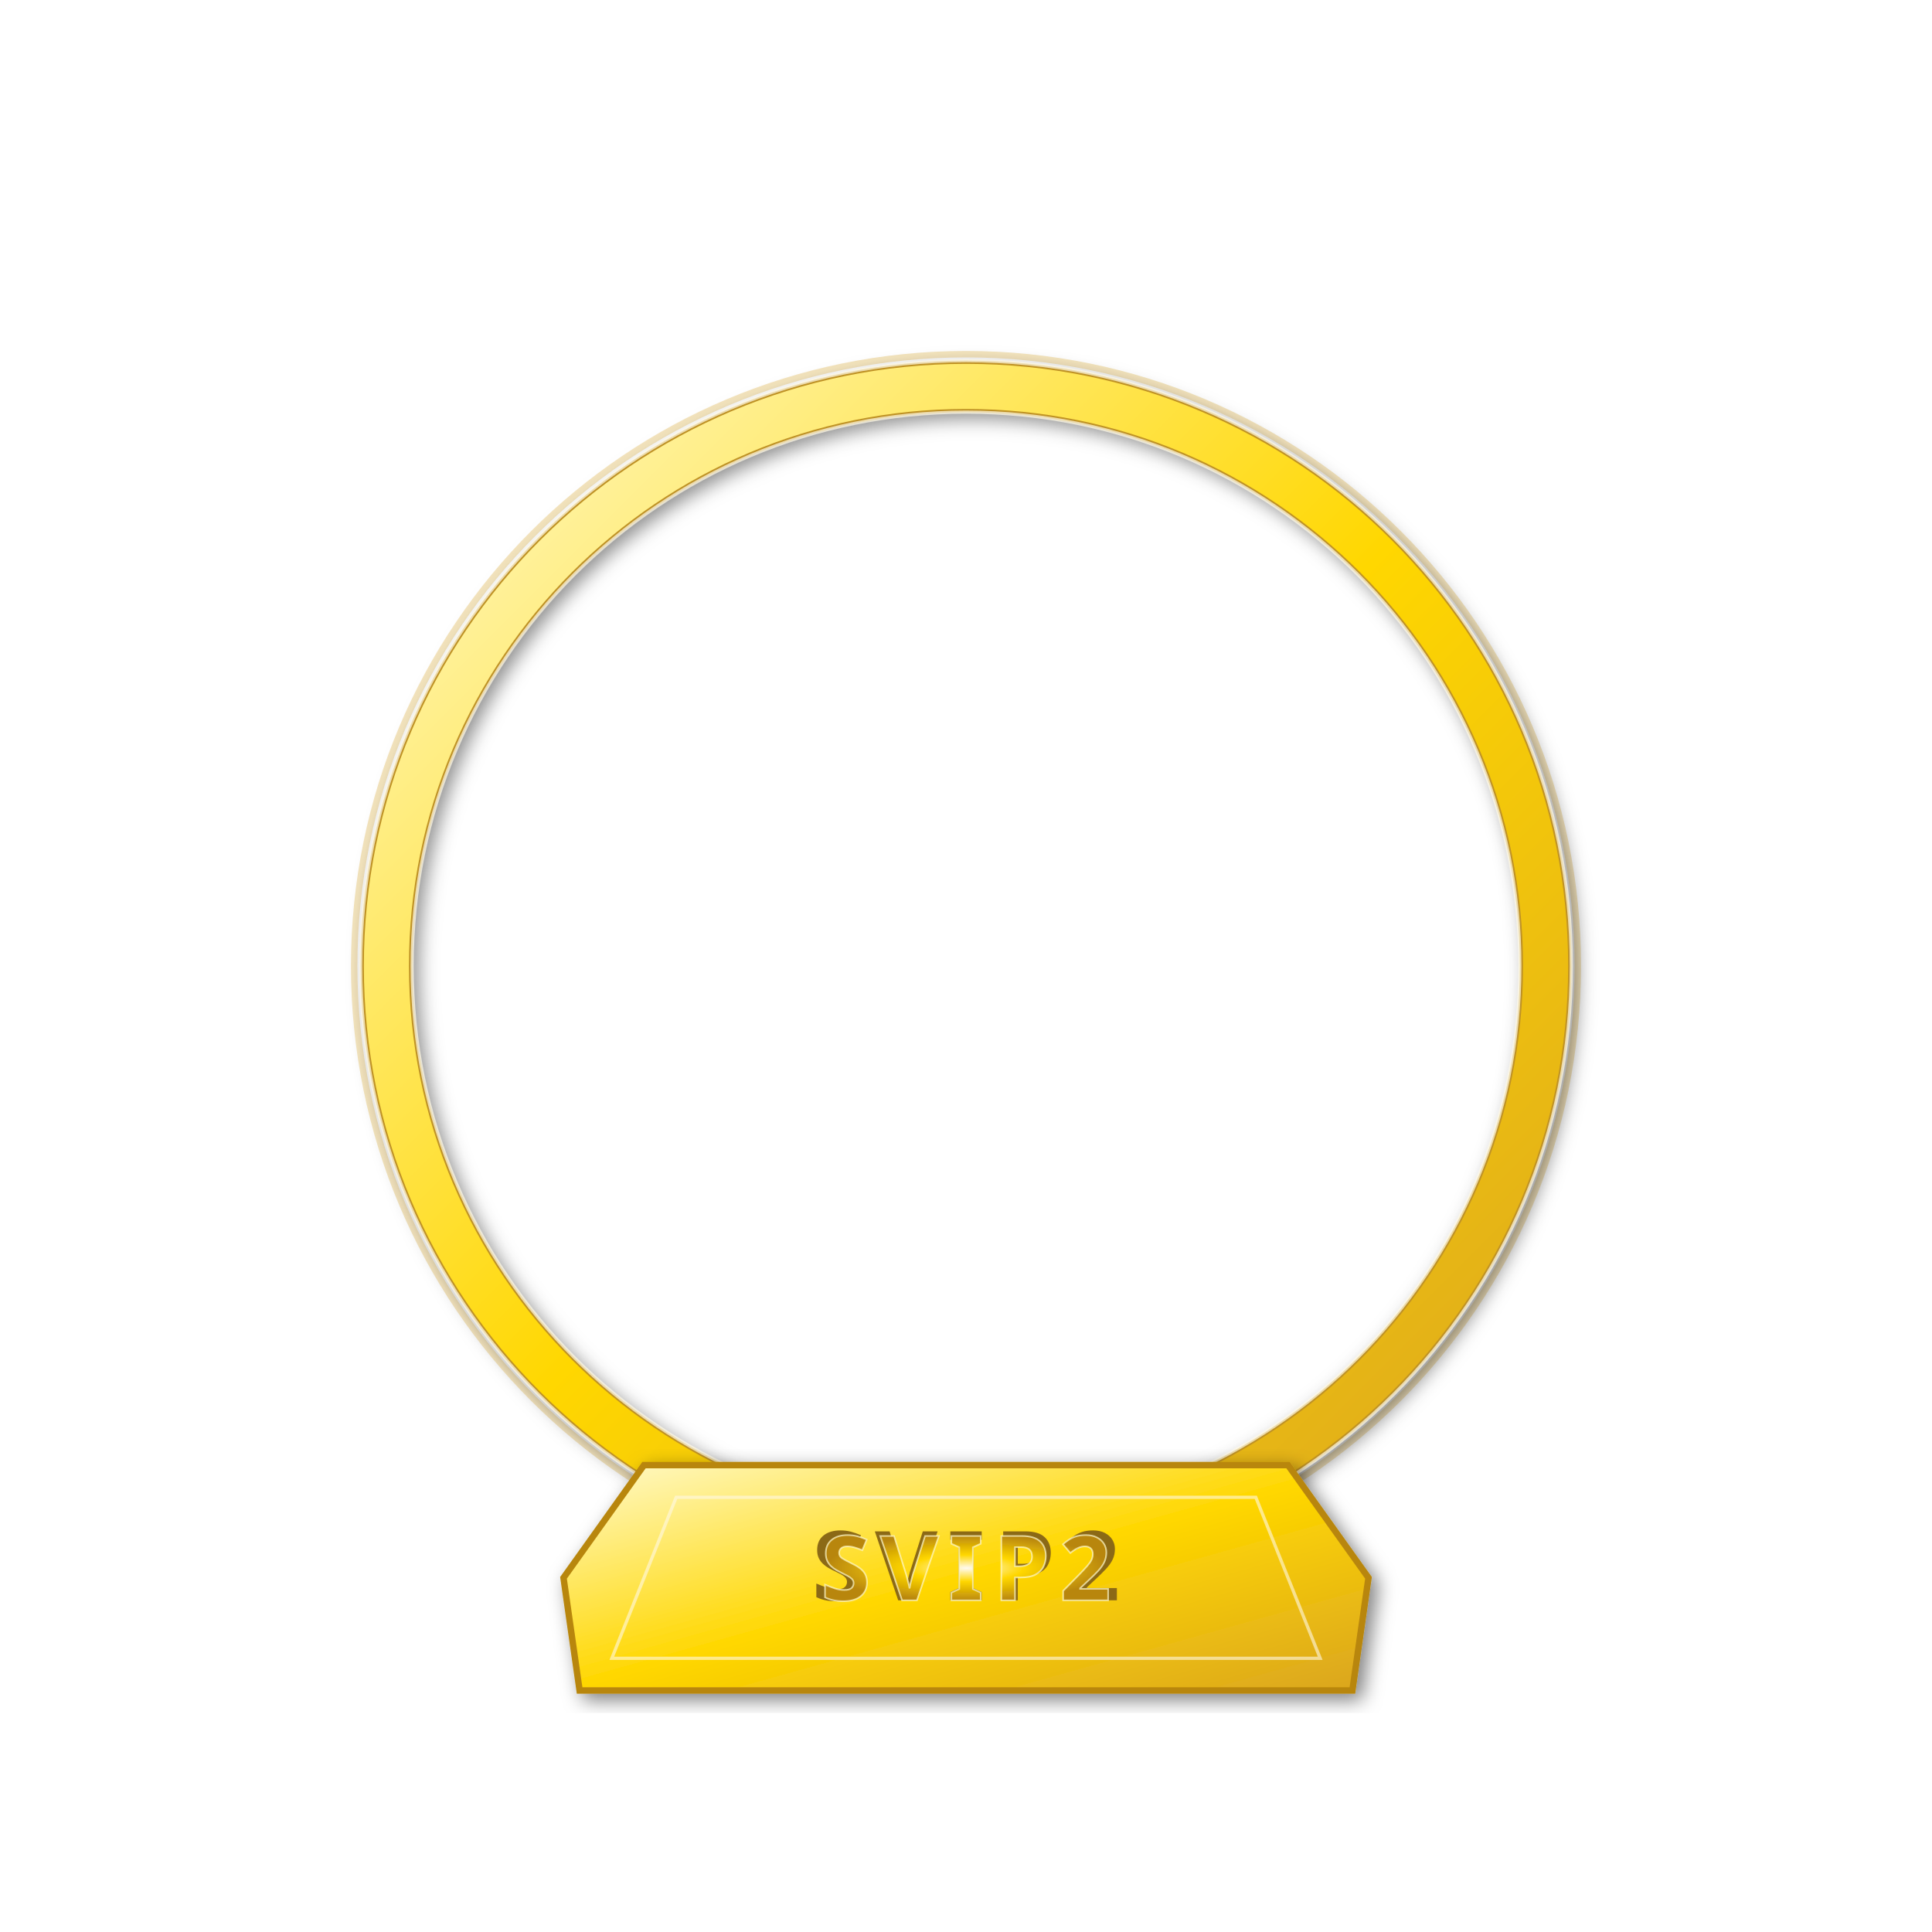
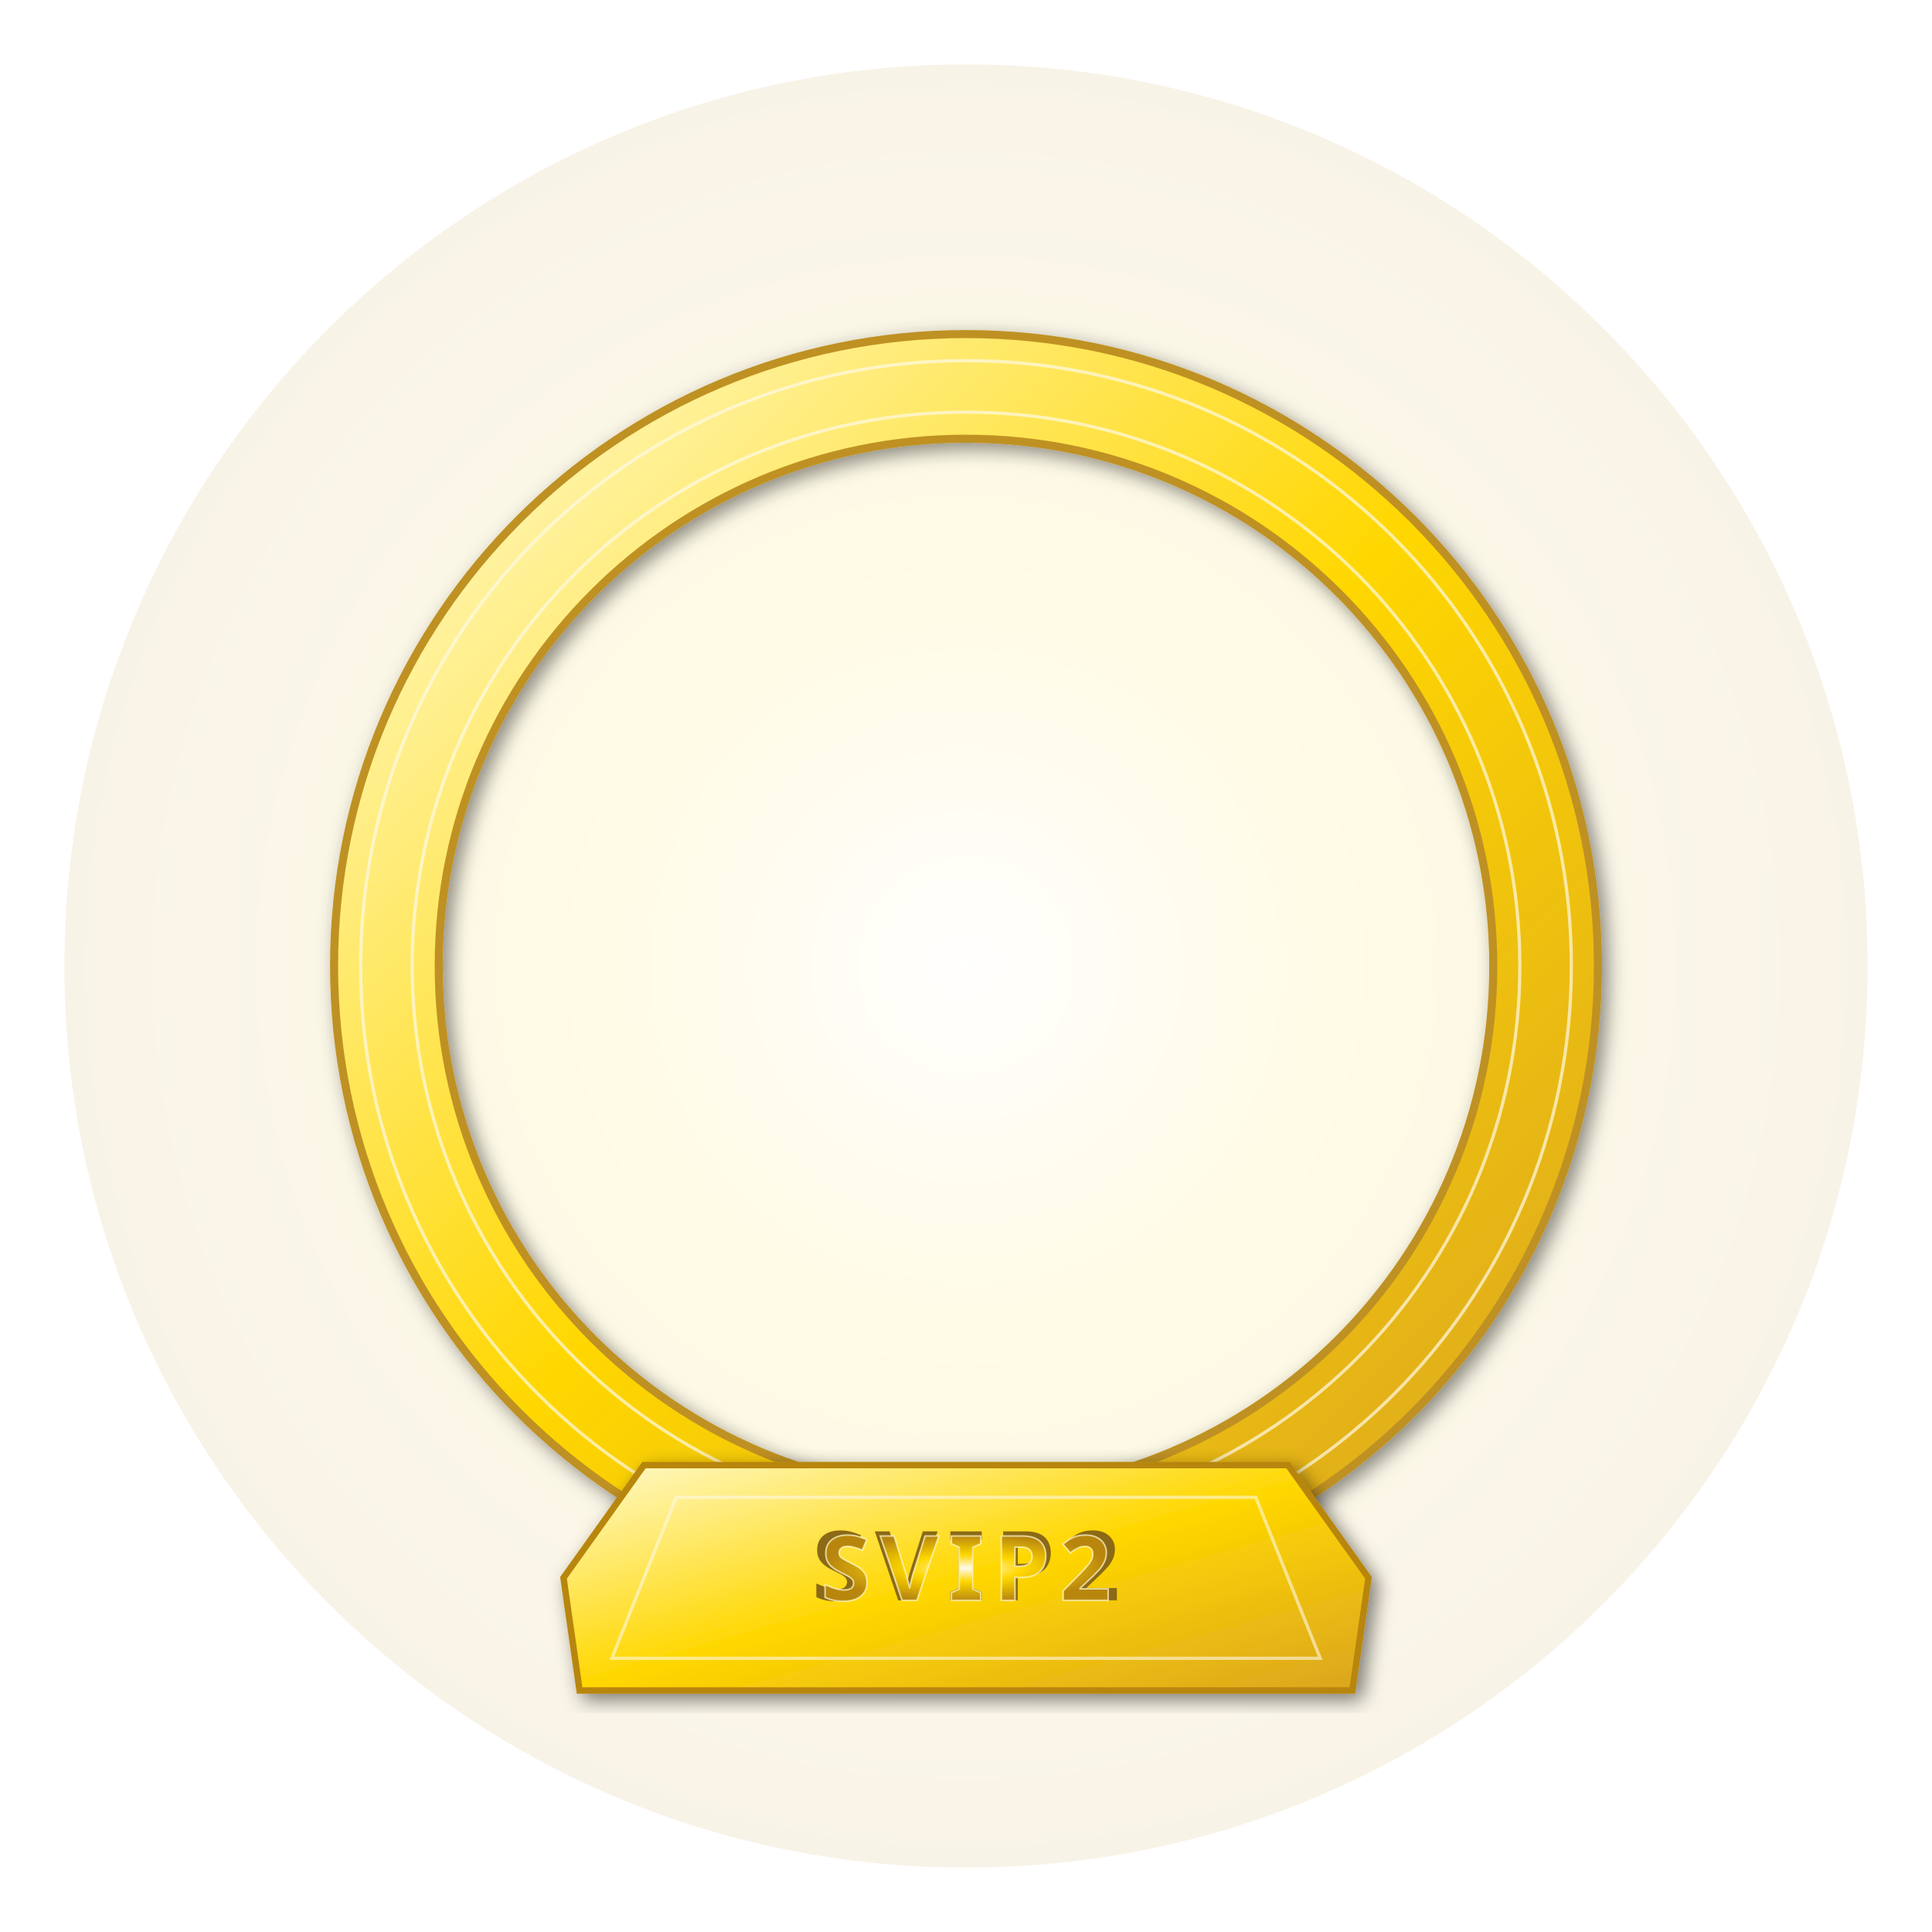
<svg xmlns="http://www.w3.org/2000/svg" width="600" height="600" viewBox="0 0 600 600" fill="none">
  <defs>
    <linearGradient id="goldGradient1" x1="0" y1="0" x2="1" y2="1">
      <stop offset="0%" stop-color="#fffacd" />
      <stop offset="50%" stop-color="#ffd700" />
      <stop offset="100%" stop-color="#daa520" />
    </linearGradient>
    <radialGradient id="goldRadial" cx="50%" cy="50%" r="50%">
      <stop offset="0%" stop-color="#fffaf0" />
      <stop offset="40%" stop-color="#ffd700" />
      <stop offset="100%" stop-color="#b8860b" />
    </radialGradient>
    <filter id="shadow">
      <feGaussianBlur in="SourceAlpha" stdDeviation="3" />
      <feOffset dx="2" dy="2" result="offsetblur" />
      <feComponentTransfer>
        <feFuncA type="linear" slope="0.5" />
      </feComponentTransfer>
      <feMerge>
        <feMergeNode />
        <feMergeNode in="SourceGraphic" />
      </feMerge>
    </filter>
    <pattern id="ornament" x="0" y="0" width="20" height="20" patternUnits="userSpaceOnUse">
      <circle cx="10" cy="10" r="2" fill="#daa520" opacity="0.3" />
      <circle cx="0" cy="0" r="1" fill="#ffd700" opacity="0.5" />
      <circle cx="20" cy="20" r="1" fill="#ffd700" opacity="0.5" />
    </pattern>
  </defs>
+   <ellipse cx="300" cy="300" rx="280" ry="280" fill="url(#goldRadial)" opacity="0.1" />
  <circle cx="300" cy="300" r="190" fill="none" stroke="#daa520" stroke-width="2" opacity="0.3" />
-   <circle cx="300" cy="300" r="180" fill="none" stroke="#b8860b" stroke-width="16" filter="url(#shadow)" opacity="0.9" />
-   <circle cx="300" cy="300" r="180" fill="none" stroke="url(#goldGradient1)" stroke-width="14" />
+   <circle cx="300" cy="300" r="180" fill="none" stroke="#b8860b" stroke-width="35" filter="url(#shadow)" opacity="0.9" />
+   <circle cx="300" cy="300" r="180" fill="none" stroke="url(#goldGradient1)" stroke-width="30" />
  <circle cx="300" cy="300" r="172" fill="none" stroke="#fff9e6" stroke-width="1" opacity="0.7" />
  <circle cx="300" cy="300" r="188" fill="none" stroke="#fff9e6" stroke-width="1" opacity="0.7" />
  <g filter="url(#shadow)">
    <path d="M200,455 L400,455 L425,490 L420,525 L180,525 L175,490 Z" fill="url(#goldGradient1)" stroke="#b8860b" stroke-width="2" />
    <path d="M210,465 L390,465 L410,515 L190,515 Z" fill="none" stroke="#fff9e6" stroke-width="1" opacity="0.6" />
    <text x="300" y="497" text-anchor="middle" fill="#8b6914" font-size="30" font-family="Arial Black" font-weight="bold" letter-spacing="3">SVIP2</text>
    <text x="300" y="497" text-anchor="middle" fill="url(#goldRadial)" font-size="28" font-family="Arial Black" font-weight="bold" letter-spacing="3">SVIP2</text>
    <text x="300" y="497" text-anchor="middle" fill="none" stroke="#fffacd" stroke-width="0.5" font-size="28" font-family="Arial Black" font-weight="bold" letter-spacing="3" opacity="0.7">SVIP2</text>
  </g>
</svg>
